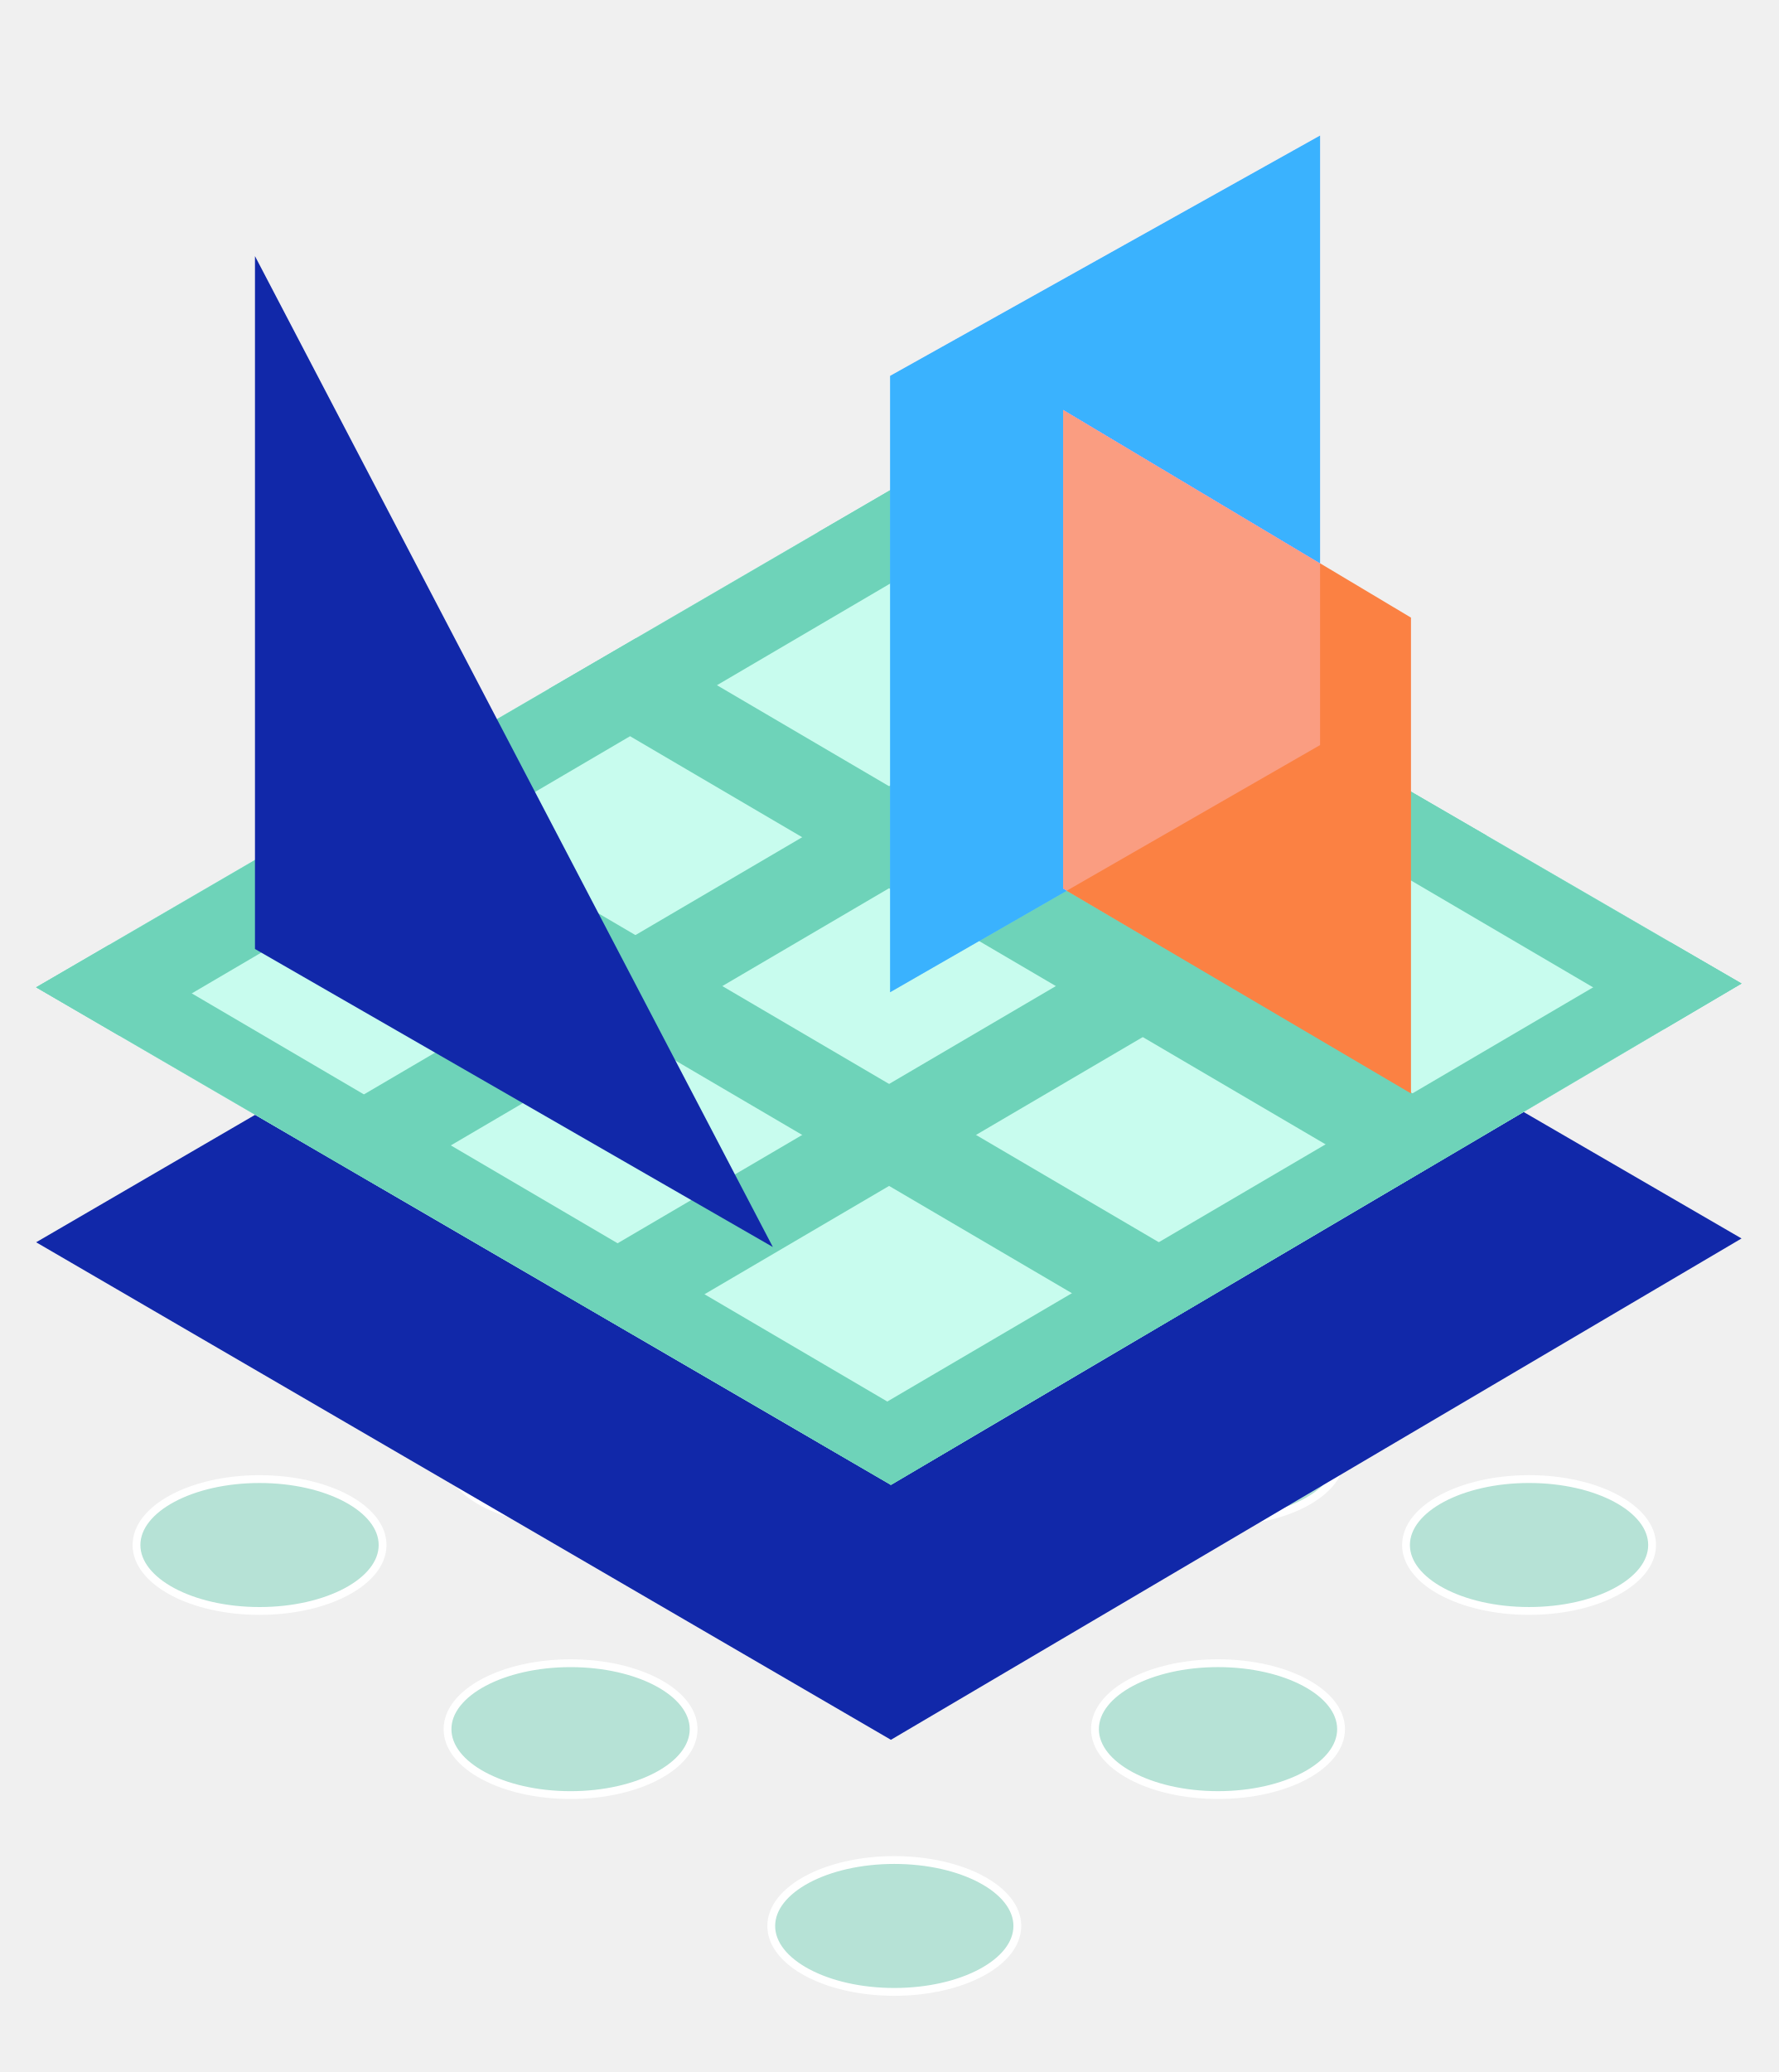
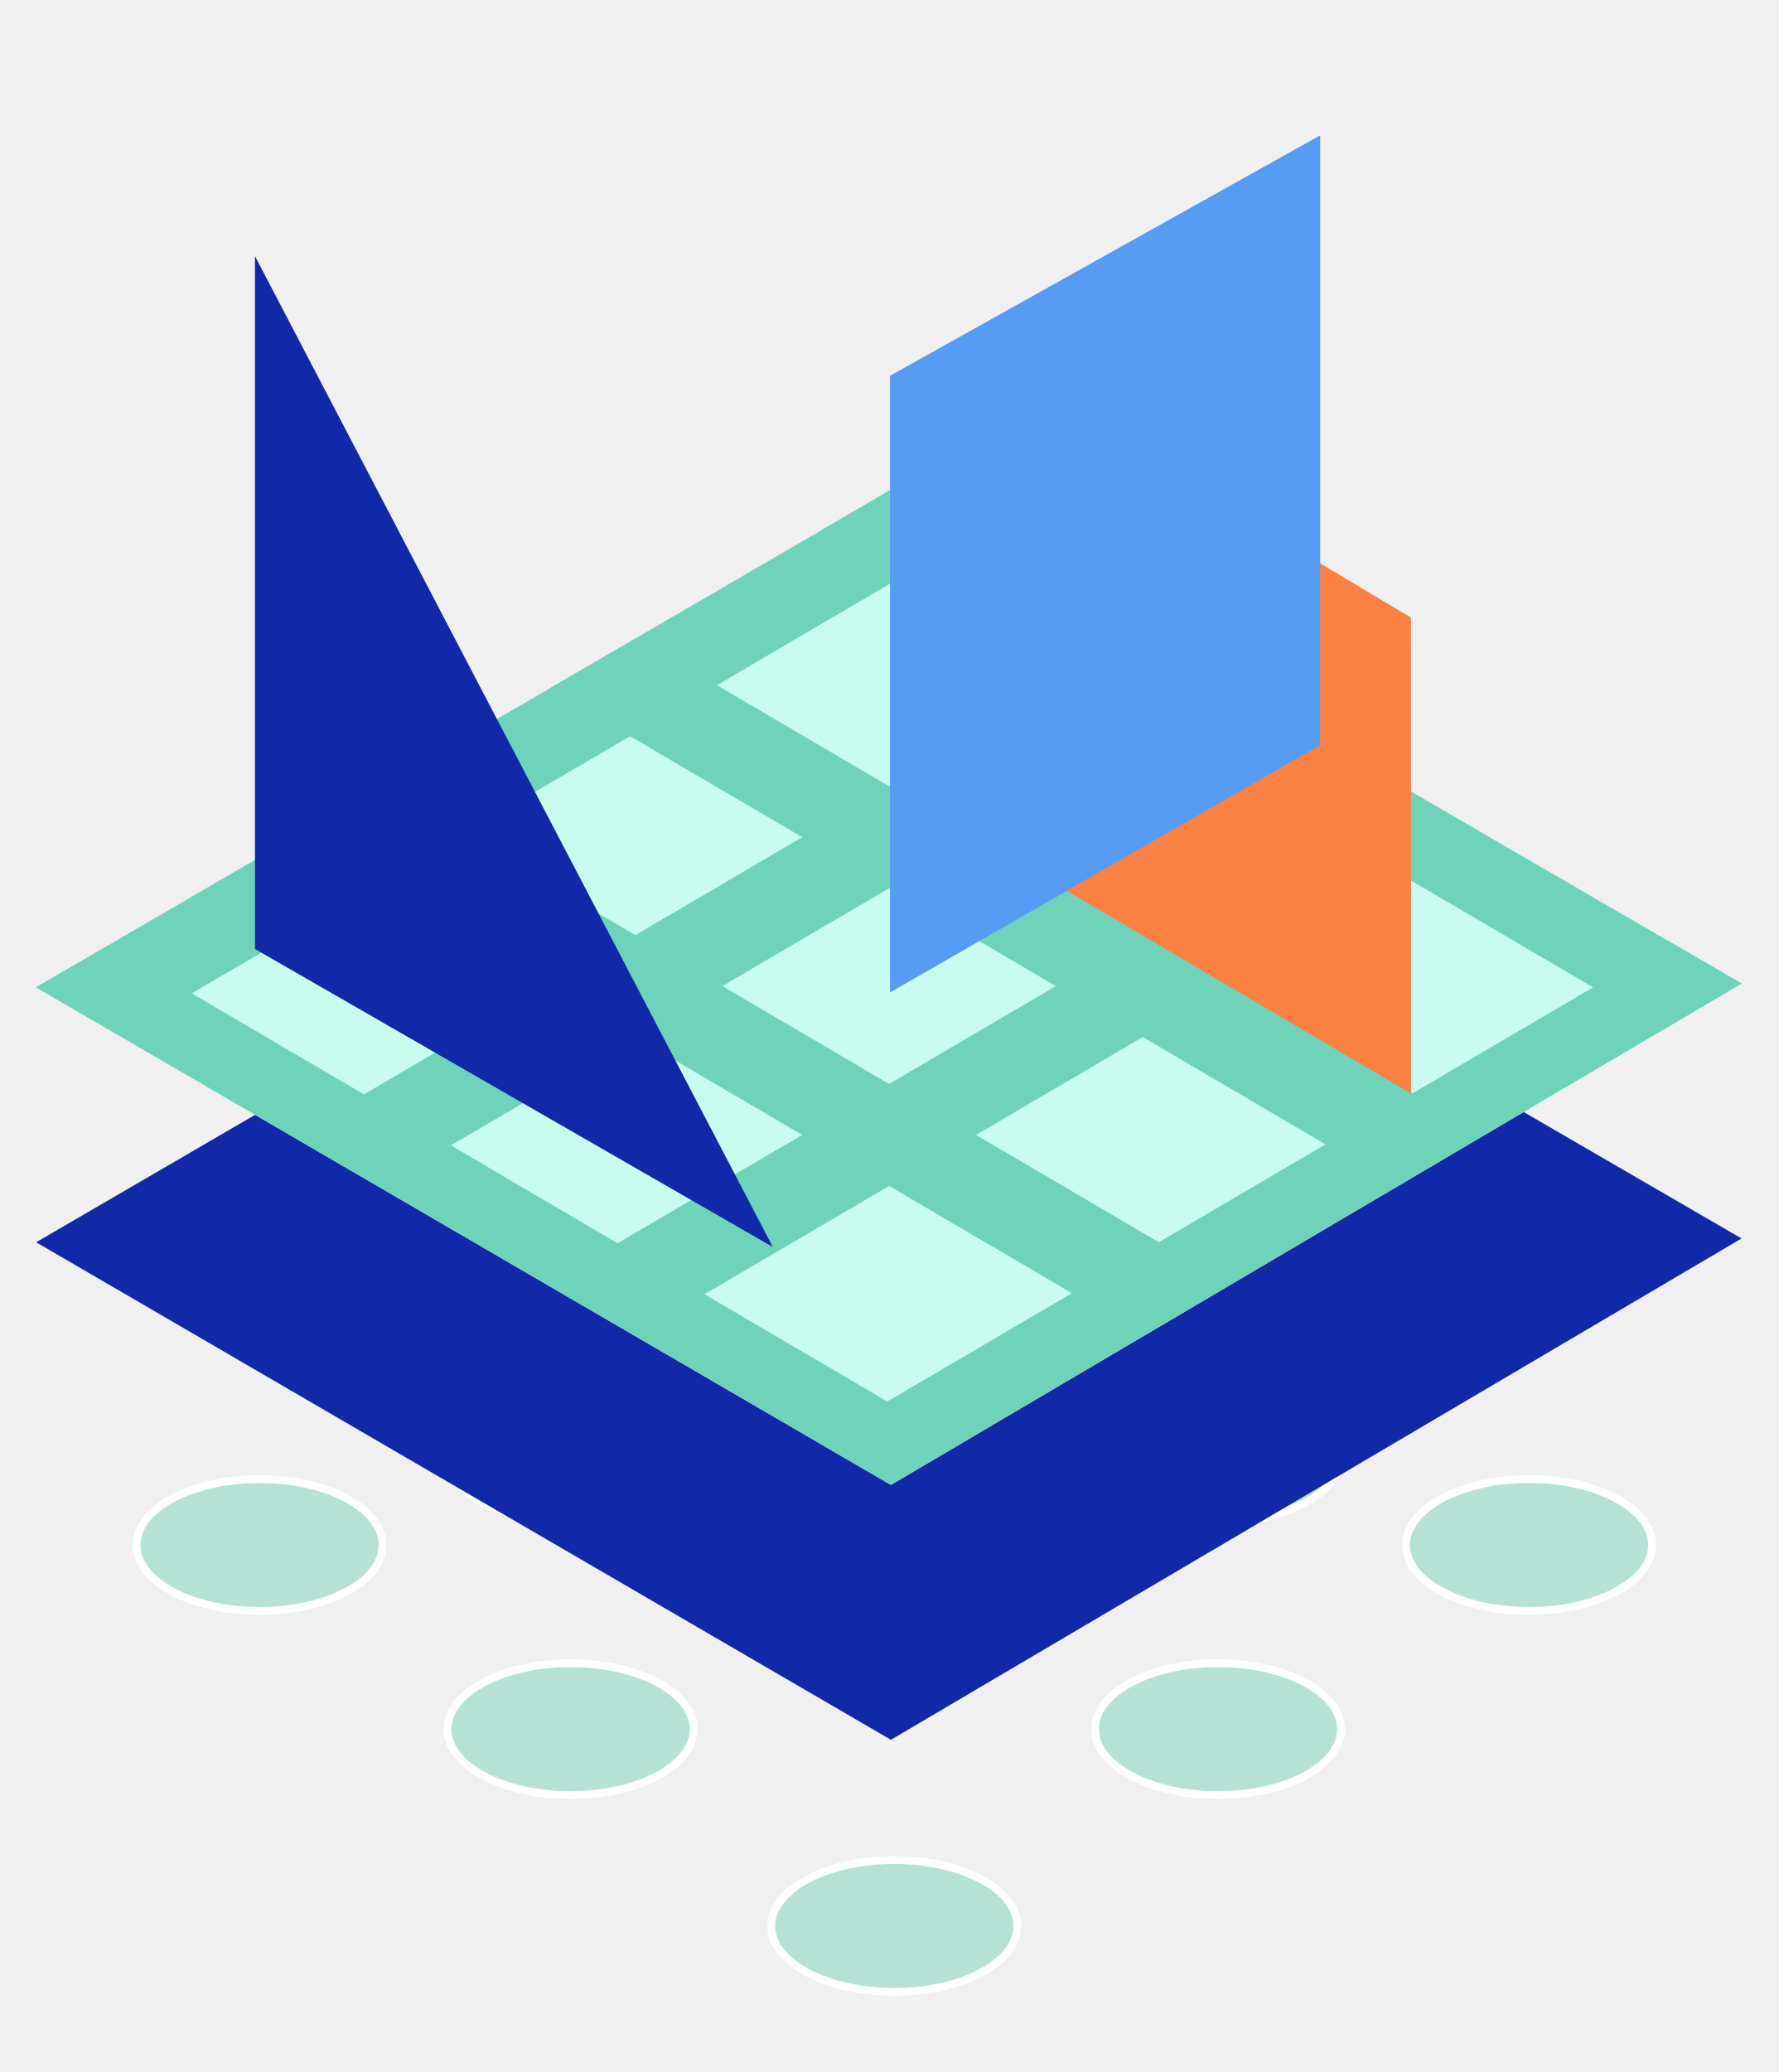
- <svg xmlns="http://www.w3.org/2000/svg" xmlns:xlink="http://www.w3.org/1999/xlink" width="910px" height="1060px" viewBox="0 0 910 1060" version="1.1">
+ <svg xmlns="http://www.w3.org/2000/svg" xmlns:xlink="http://www.w3.org/1999/xlink" height="1060" viewBox="0 0 910 1060" width="910">
  <defs>
-     <polygon id="path-1" points="0.314 255.103 437.708 509.629 872.974 253.155 437.708 0.577" />
+     <path id="a" d="m.314 255.103 437.394 254.526 435.267-256.474-435.267-252.578z" />
+     <mask id="b" fill="#fff">
+       <use fill="#fff" fill-rule="evenodd" xlink:href="#a" />
+     </mask>
  </defs>
-   <g id="Page-1" stroke="none" stroke-width="1" fill="none" fill-rule="evenodd">
-     <g id="mesh-logo">
-       <g id="dot-grid" transform="translate(67.69599, 709.0095)" fill="#B6E2D6" fill-rule="nonzero" stroke="#FFFFFF" stroke-width="4">
-         <ellipse id="Oval-9" cx="65.11" cy="81.399" rx="62.962" ry="33.729" />
-         <ellipse id="Oval-9" cx="389.921" cy="276.277" rx="62.962" ry="33.729" />
-         <ellipse id="Oval-9" cx="714.733" cy="81.391" rx="62.962" ry="33.729" />
-         <ellipse id="Oval-9" cx="224.268" cy="175.594" rx="62.962" ry="33.729" />
-         <ellipse id="Oval-9" cx="555.575" cy="175.586" rx="62.962" ry="33.729" />
-         <ellipse id="Oval-9" cx="389.921" cy="113.872" rx="62.962" ry="33.729" />
-         <ellipse id="Oval-9" cx="224.268" cy="35.925" rx="62.962" ry="33.729" />
-         <ellipse id="Oval-9" cx="555.575" cy="35.917" rx="62.962" ry="33.729" />
-       </g>
-       <polygon id="Path-8" fill="#1128A9" fill-rule="nonzero" points="18.494 635.526 455.888 890.052 891.155 633.578 455.888 381" />
-       <g id="mesh" transform="translate(18.18042, 250.0001)">
-         <polygon id="Path-8" fill="#87E3CB" fill-rule="nonzero" points="0.314 255.103 437.708 509.629 872.974 253.155 437.708 0.577" />
-         <mask id="mask-2" fill="white">
-           <use xlink:href="#path-1" />
-         </mask>
-         <use id="Path-8" fill="#C8FCEE" fill-rule="nonzero" xlink:href="#path-1" />
-         <line x1="-274.473" y1="440.043" x2="1079.556" y2="-354.323" id="Path-2" stroke="#6ED3B9" stroke-width="45" fill-rule="nonzero" mask="url(#mask-2)" />
-         <line x1="-313.429" y1="618.431" x2="1040.599" y2="-175.935" id="Path-2" stroke="#6ED3B9" stroke-width="45" fill-rule="nonzero" mask="url(#mask-2)" />
-         <line x1="37.4" y1="564.914" x2="1391.428" y2="-229.451" id="Path-2" stroke="#6ED3B9" stroke-width="45" fill-rule="nonzero" mask="url(#mask-2)" />
-         <line x1="29.62" y1="731.41" x2="1383.648" y2="-62.956" id="Path-2" stroke="#6ED3B9" stroke-width="45" fill-rule="nonzero" mask="url(#mask-2)" />
-         <line x1="203.895" y1="790.872" x2="1557.924" y2="-3.493" id="Path-2" stroke="#6ED3B9" stroke-width="45" fill-rule="nonzero" mask="url(#mask-2)" />
-         <line x1="554.725" y1="737.356" x2="1908.753" y2="-57.01" id="Path-2" stroke="#6ED3B9" stroke-width="45" fill-rule="nonzero" mask="url(#mask-2)" />
-         <line x1="548.778" y1="903.851" x2="1902.807" y2="109.486" id="Path-2" stroke="#6ED3B9" stroke-width="45" fill-rule="nonzero" mask="url(#mask-2)" />
-         <g id="lines" mask="url(#mask-2)" fill-rule="nonzero" stroke="#6ED3B9" stroke-width="45">
-           <g transform="translate(806.2497, 227.5872) scale(-1, 1) translate(-806.2497, -227.5872) translate(-305.2502, -401.9128)" id="Path-2">
-             <line x1="6.546" y1="794.386" x2="1360.575" y2="0.02" />
-             <line x1="0.6" y1="972.774" x2="1354.628" y2="178.408" />
-             <line x1="351.429" y1="919.257" x2="1705.458" y2="124.892" />
-             <line x1="345.483" y1="1085.752" x2="1699.511" y2="291.387" />
-             <line x1="517.925" y1="1145.215" x2="1871.953" y2="350.849" />
-             <line x1="868.754" y1="1091.699" x2="2222.782" y2="297.333" />
-             <line x1="862.808" y1="1258.194" x2="2216.836" y2="463.828" />
+   <g fill="none" fill-rule="nonzero">
+     <g fill="#b6e2d6" stroke="#fff" stroke-width="4">
+       <ellipse cx="132.806" cy="790.408" rx="62.962" ry="33.729" />
+       <ellipse cx="457.617" cy="985.287" rx="62.962" ry="33.729" />
+       <ellipse cx="782.429" cy="790.4" rx="62.962" ry="33.729" />
+       <ellipse cx="291.964" cy="884.603" rx="62.962" ry="33.729" />
+       <ellipse cx="623.271" cy="884.595" rx="62.962" ry="33.729" />
+       <ellipse cx="457.617" cy="822.881" rx="62.962" ry="33.729" />
+       <ellipse cx="291.964" cy="744.935" rx="62.962" ry="33.729" />
+       <ellipse cx="623.271" cy="744.926" rx="62.962" ry="33.729" />
+     </g>
+     <path d="m18.494 635.526 437.394 254.526 435.267-256.474-435.267-252.578z" fill="#1128a9" />
+     <g transform="translate(18.18042 250.0001)">
+       <path d="m.314 255.103 437.394 254.526 435.267-256.474-435.267-252.578z" fill="#87e3cb" />
+       <use fill="#c8fcee" xlink:href="#a" />
+       <g stroke="#6ed3b9" stroke-width="45">
+         <path d="m-274.473 440.043 1354.028-794.366" mask="url(#b)" />
+         <path d="m-313.429 618.431 1354.028-794.366" mask="url(#b)" />
+         <path d="m37.4 564.914 1354.028-794.366" mask="url(#b)" />
+         <path d="m29.62 731.41 1354.028-794.366" mask="url(#b)" />
+         <path d="m203.895 790.872 1354.028-794.366" mask="url(#b)" />
+         <path d="m554.725 737.356 1354.028-794.366" mask="url(#b)" />
+         <path d="m548.778 903.851 1354.028-794.366" mask="url(#b)" />
+         <g mask="url(#b)">
+           <g transform="matrix(-1 0 0 1 1917.75 -401.9128)">
+             <path d="m6.546 794.386 1354.028-794.366" />
+             <path d="m.6 972.774 1354.028-794.366" />
+             <path d="m351.429 919.257 1354.028-794.366" />
+             <path d="m345.483 1085.752 1354.028-794.366" />
+             <path d="m517.925 1145.215 1354.028-794.366" />
+             <path d="m868.754 1091.699 1354.028-794.366" />
+             <path d="m862.808 1258.194 1354.028-794.366" />
          </g>
        </g>
      </g>
-       <g id="shapes" transform="translate(129.6377, 68.6955)" fill-rule="nonzero">
-         <polygon id="Path-4" fill="#1128A9" points="0.834 416.79 0.834 62.326 265.834 569.256" />
-         <polygon id="Path-26" fill="#569CF5" points="325.834 438.925 545.859 312.468 545.859 0.656 325.834 123.602" />
-         <g id="orange" transform="translate(414.3623, 140.9254)" fill="#FB8143">
-           <polygon id="Path-25" points="-2.14612124e-14 245.024 178.008 349.773 178.008 106.339 -2.14612124e-14 -6.21320795e-13" />
-         </g>
-         <polygon id="Path-26" fill="#569CF5" style="mix-blend-mode: overlay;" points="325.834 438.925 545.859 312.468 545.859 0.656 325.834 123.602" />
-       </g>
+     </g>
+     <g transform="translate(129.6377 68.6955)">
+       <path d="m.834 416.79v-354.464l265 506.93z" fill="#1128a9" />
+       <path d="m325.834 438.925 220.025-126.457v-311.812l-220.025 122.946z" fill="#569cf5" />
+       <path d="m0 245.024 178.008 104.749v-243.434l-178.008-106.339z" fill="#fb8143" transform="translate(414.3623 140.9254)" />
+       <path d="m325.834 438.925 220.025-126.457v-311.812l-220.025 122.946z" fill="#569cf5" />
    </g>
  </g>
</svg>
